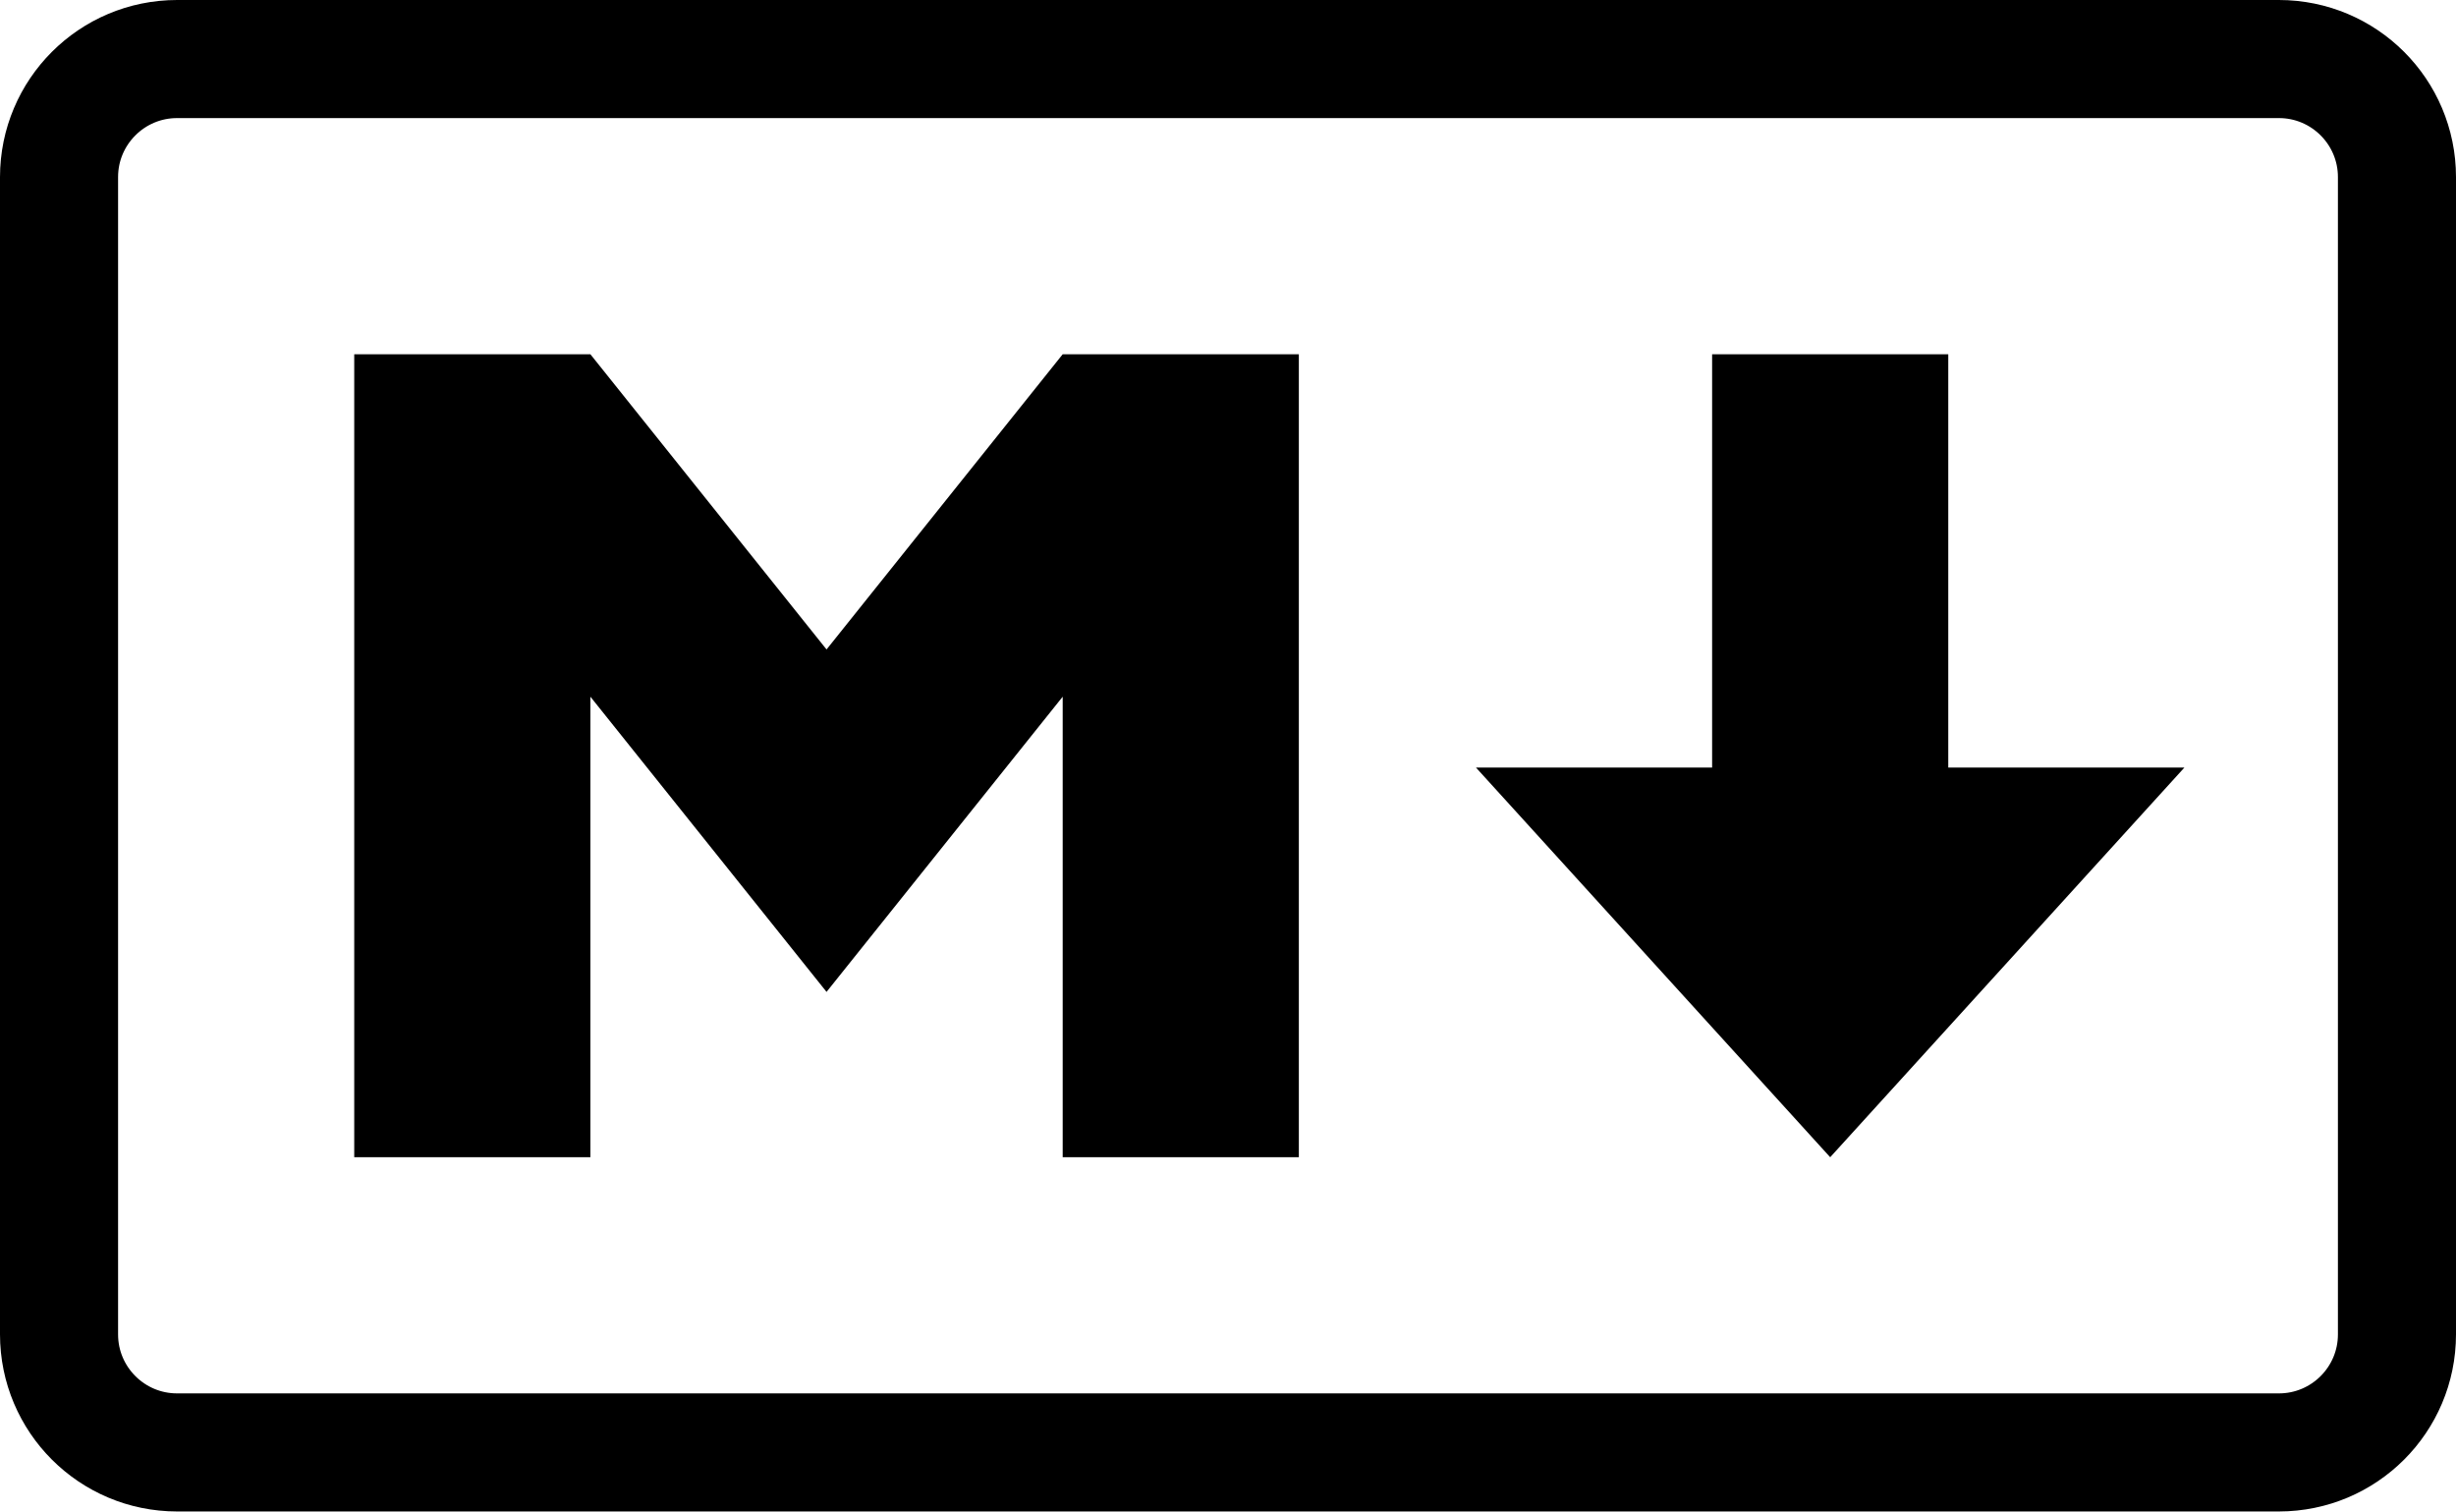
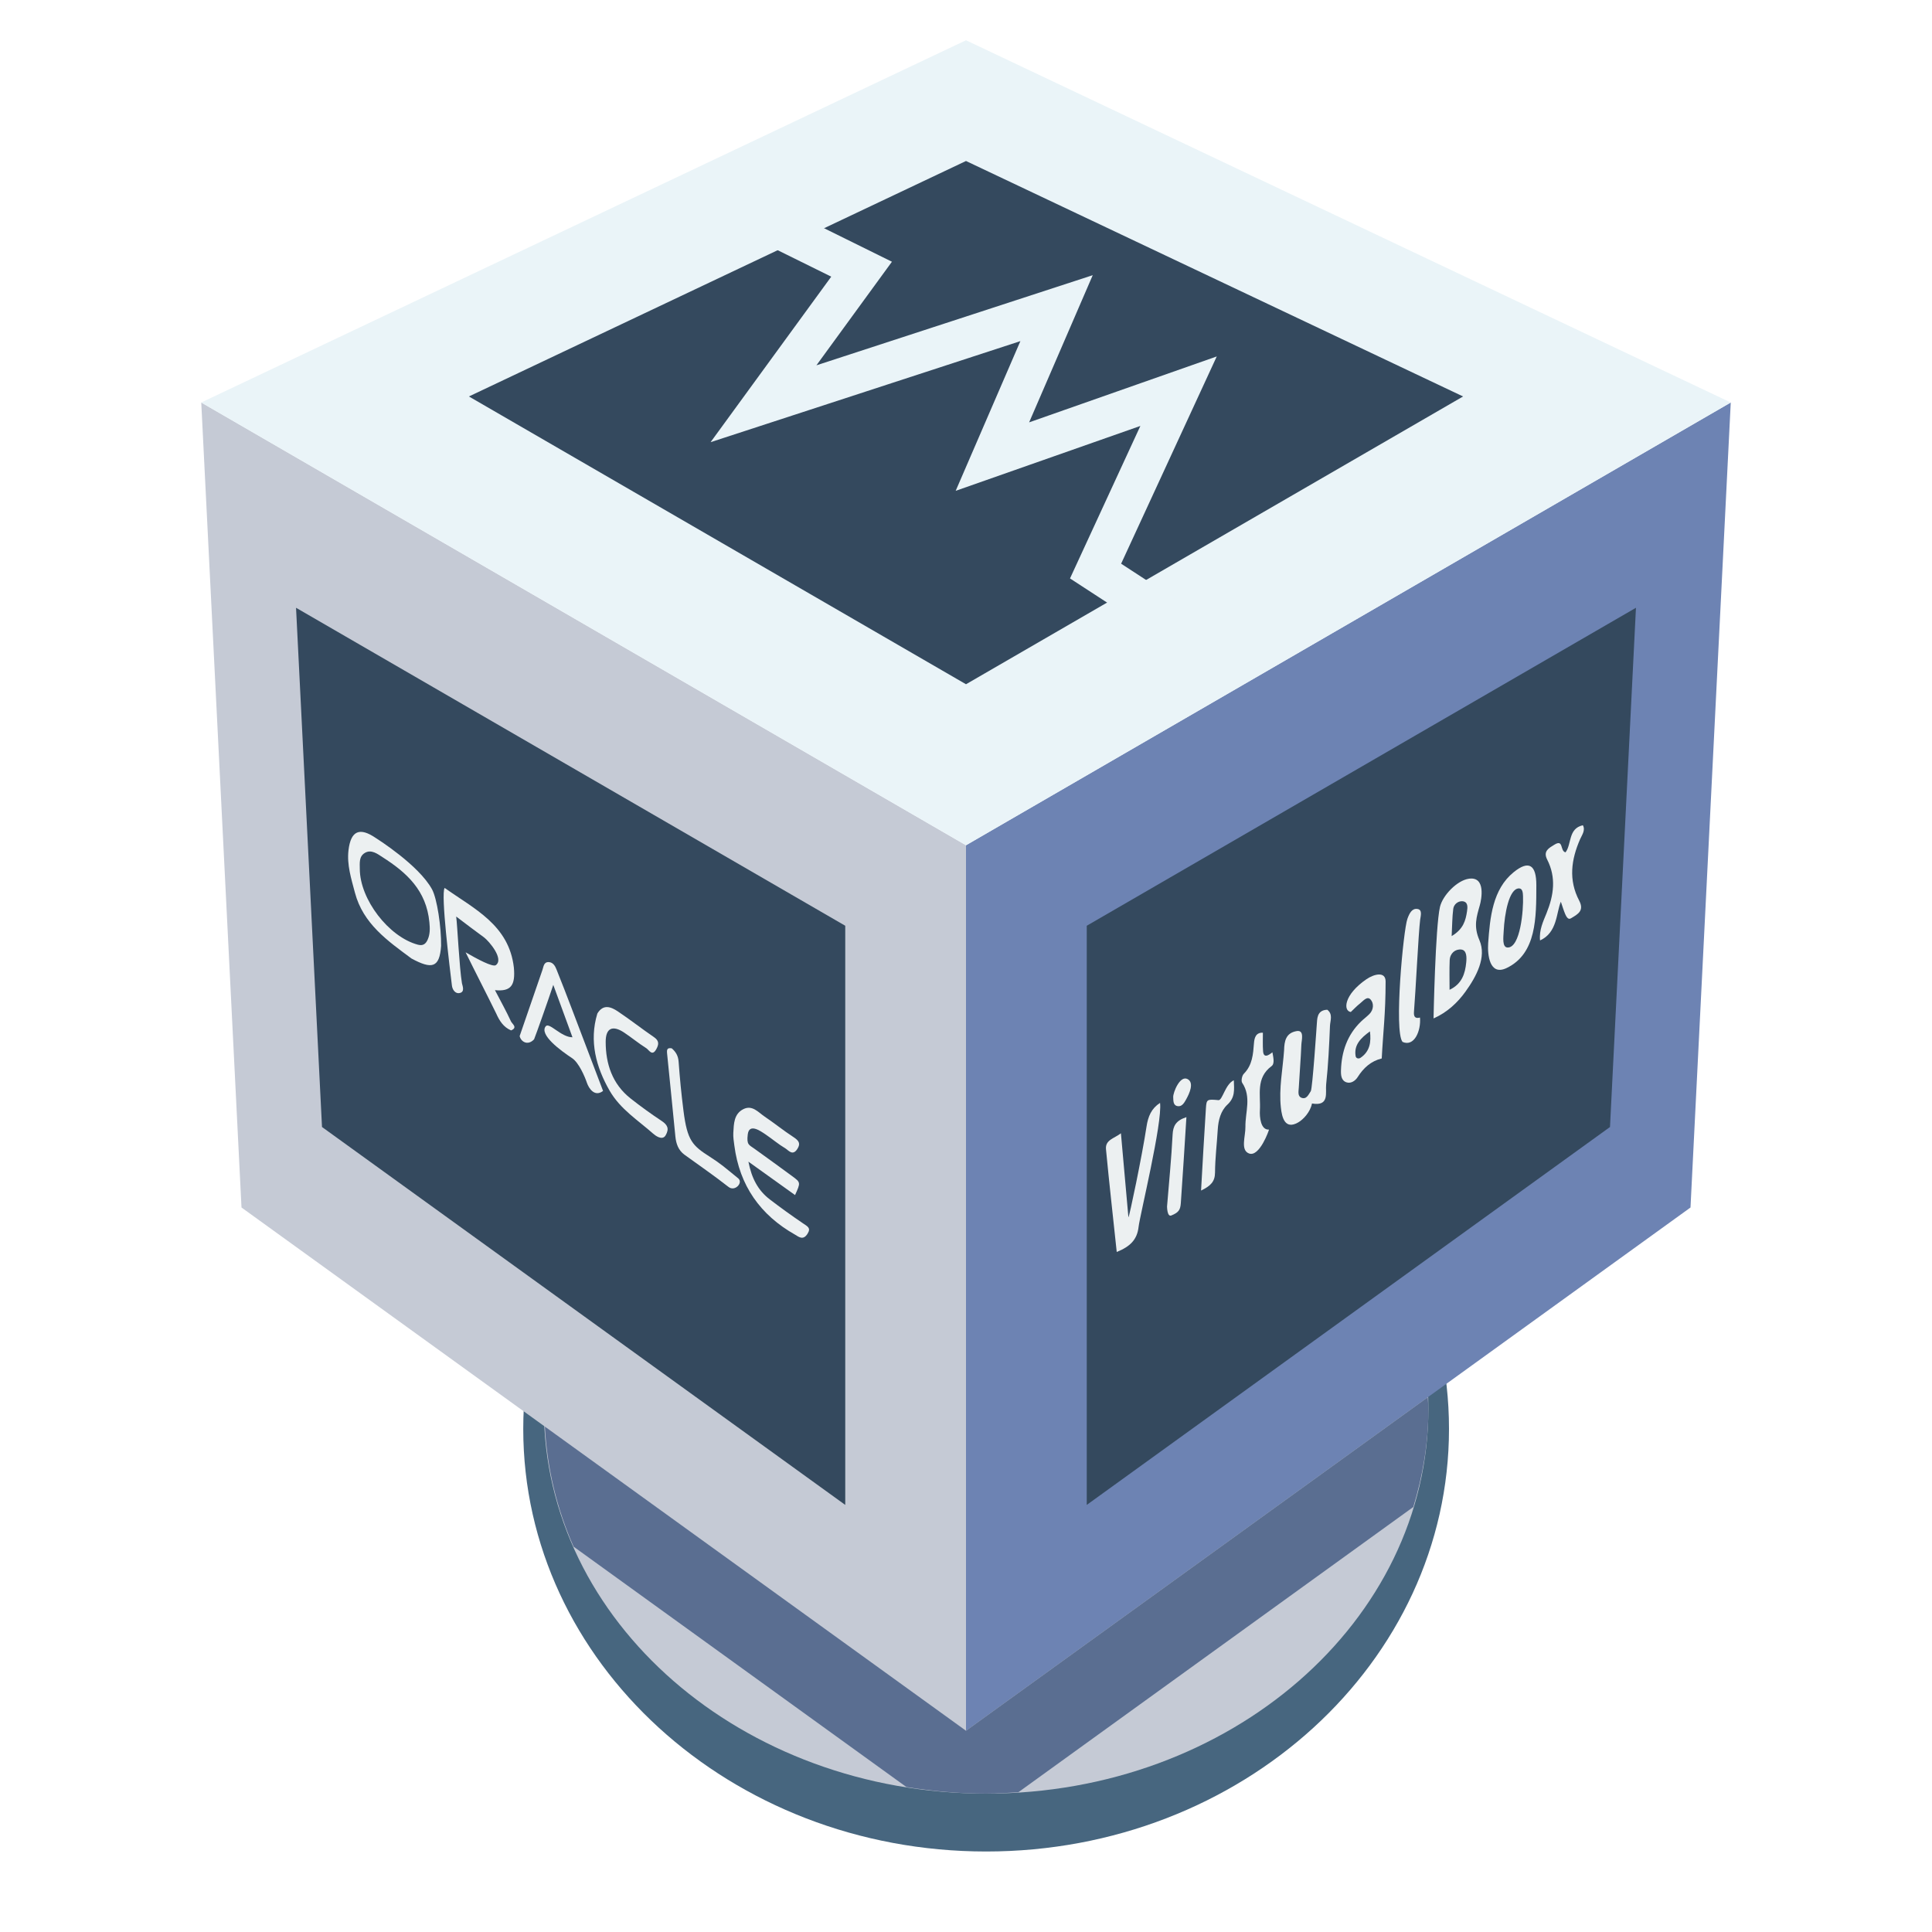
- <svg xmlns="http://www.w3.org/2000/svg" width="208" height="128" viewBox="0 0 208 128">
-   <rect width="198" height="118" x="5" y="5" ry="10" stroke="#000" stroke-width="10" fill="none" />
-   <path d="M30 98V30h20l20 25 20-25h20v68H90V59L70 84 50 59v39zm125 0l-30-33h20V30h20v35h20z" />
+ <svg xmlns="http://www.w3.org/2000/svg" version="1.1" x="0px" y="0px" viewBox="0 0 48 48" style="enable-background:new 0 0 48 48;" xml:space="preserve">
+   <ellipse style="fill:#47667F;" cx="24.5" cy="35.5" rx="11.5" ry="10.5" />
+   <ellipse style="fill:#C5CAD5;" cx="24.5" cy="35" rx="10.988" ry="9.562" />
+   <polygon style="fill:#C5CAD5;" points="5,10 24,21 24,43 6,30 " />
+   <polygon style="fill:#6D83B3;" points="43,10 24,21 24,43 42,30 " />
+   <path style="fill:#5A6E91;" d="M24.5,44.562c0.271,0,0.536-0.018,0.802-0.035l9.811-7.086c0.237-0.781,0.375-1.596,0.375-2.441  c0-0.096-0.013-0.189-0.016-0.285L24,43l-10.462-7.556c0.055,1.047,0.301,2.049,0.713,2.982l8.27,5.973  C23.164,44.501,23.823,44.562,24.5,44.562z" />
+   <polygon style="fill:#EAF4F8;" points="5,10 24,21 43,10 24,1 " />
+   <polygon style="fill:#34495E;" points="11.65,9.85 24,17 36.35,9.85 24,4 " />
+   <polygon style="fill:#34495E;" points="40,28 40.645,15.1 27,23 27,37.389 " />
+   <polygon style="fill:#34495E;" points="8,28 7.355,15.1 21,23 21,37.389 " />
+   <polyline style="fill:none;stroke:#EAF4F8;stroke-miterlimit:10;" points="19,5.5 21.406,6.688 18.969,10.031 26.25,7.656   24.656,11.344 29.281,9.719 27.219,14.188 30,16 " />
+   <path style="fill:#ECF0F1;" d="M28.821,27.401c0.063,0.491-0.501,2.796-0.533,3.079c-0.036,0.321-0.211,0.491-0.543,0.625  c-0.092-0.869-0.187-1.709-0.267-2.552c-0.022-0.236,0.205-0.267,0.371-0.397c0.063,0.687,0.127,1.443,0.186,2.087  c0.021,0.003,0.341-1.532,0.45-2.252C28.524,27.735,28.606,27.54,28.821,27.401L28.821,27.401z" />
+   <path style="fill:#ECF0F1;" d="M38.779,22.403c-0.117,0.276-0.084,0.765-0.517,0.962c-0.026-0.26,0.08-0.476,0.162-0.679  c0.181-0.449,0.242-0.886,0.015-1.331c-0.108-0.211,0.048-0.288,0.181-0.37c0.232-0.143,0.133,0.159,0.275,0.191  c0.156-0.202,0.061-0.591,0.431-0.673c0.07,0.125-0.025,0.246-0.069,0.347c-0.222,0.509-0.291,1.012-0.023,1.525  c0.128,0.245-0.022,0.332-0.192,0.433c-0.033,0.02-0.088,0.058-0.154-0.095C38.846,22.615,38.818,22.514,38.779,22.403  L38.779,22.403z" />
+   <path style="fill:#ECF0F1;" d="M28.995,29.974c0.048-0.594,0.108-1.188,0.138-1.783c0.011-0.216,0.079-0.35,0.343-0.436  c-0.047,0.731-0.088,1.435-0.139,2.139c-0.012,0.169-0.058,0.231-0.235,0.304C28.995,30.243,28.995,29.974,28.995,29.974  L28.995,29.974z" />
+   <path style="fill:#ECF0F1;" d="M29.506,26.81c0.166,0.09,0.05,0.352-0.044,0.517c-0.044,0.079-0.101,0.171-0.202,0.155  c-0.119-0.018-0.107-0.14-0.112-0.225C29.142,27.151,29.314,26.706,29.506,26.81z" />
+   <path style="fill:#ECF0F1;" d="M19.753,29.691c-0.388-0.278-0.743-0.532-1.159-0.83c0.082,0.422,0.244,0.719,0.534,0.94  c0.264,0.202,0.533,0.396,0.808,0.583c0.133,0.09,0.215,0.123,0.13,0.263c-0.112,0.185-0.228,0.076-0.311,0.029  c-0.867-0.489-1.381-1.221-1.51-2.213c-0.014-0.105-0.032-0.212-0.026-0.317c0.013-0.224,0.013-0.471,0.25-0.59  c0.222-0.111,0.37,0.079,0.529,0.186c0.242,0.163,0.47,0.349,0.715,0.508c0.146,0.095,0.177,0.167,0.099,0.292  c-0.118,0.189-0.222,0.036-0.3-0.011c-0.171-0.101-0.323-0.232-0.488-0.344c-0.137-0.093-0.411-0.285-0.446-0.004  c-0.033,0.265,0.032,0.259,0.17,0.36c0.312,0.226,0.626,0.45,0.935,0.679C19.895,29.378,19.893,29.381,19.753,29.691L19.753,29.691z  " />
+   <path style="fill:#ECF0F1;" d="M18.341,29.276c0.129,0.106-0.081,0.339-0.241,0.213c-0.355-0.278-0.728-0.535-1.094-0.8  c-0.153-0.111-0.208-0.274-0.226-0.449c-0.071-0.687-0.133-1.375-0.206-2.063c-0.011-0.106,0.004-0.15,0.115-0.132  c0.102,0.088,0.16,0.185,0.171,0.333c0.03,0.407,0.065,0.781,0.121,1.219c0.094,0.742,0.22,0.866,0.66,1.146  C17.908,28.914,18.01,29.006,18.341,29.276z" />
+   <path style="fill:#ECF0F1;" d="M29.84,29.579c0.042-0.727,0.077-1.389,0.121-2.05c0.015-0.217,0.027-0.223,0.312-0.196  c0.098,0.009,0.168-0.399,0.381-0.494c0.009,0.238,0.035,0.425-0.16,0.606c-0.164,0.152-0.225,0.383-0.239,0.615  c-0.021,0.358-0.066,0.715-0.068,1.072C30.185,29.358,30.078,29.464,29.84,29.579z" />
+   <path style="fill:#ECF0F1;" d="M35.279,25.281c-0.133,0.036-0.158-0.038-0.149-0.147c0.04-0.479,0.112-1.957,0.153-2.282  c0.012-0.095,0.063-0.25-0.067-0.269c-0.137-0.021-0.201,0.111-0.249,0.244c-0.101,0.276-0.338,2.797-0.121,3.059c0,0,0,0,0,0  C35.138,26.016,35.308,25.607,35.279,25.281C35.279,25.281,35.279,25.28,35.279,25.281C35.279,25.28,35.279,25.28,35.279,25.281z" />
+   <path style="fill:#ECF0F1;" d="M31.613,26.144L31.613,26.144C31.613,26.144,31.613,26.144,31.613,26.144  c-0.02,0.008-0.214,0.199-0.232-0.023c-0.012-0.154-0.004-0.308-0.005-0.463c0,0,0,0,0-0.001c-0.181-0.008-0.211,0.138-0.221,0.256  c-0.022,0.278-0.038,0.548-0.253,0.765c-0.046,0.046-0.071,0.177-0.04,0.224c0.236,0.353,0.074,0.73,0.08,1.095  c0.004,0.233-0.129,0.576,0.088,0.66c0.264,0.102,0.504-0.594,0.498-0.593c-0.208,0.015-0.236-0.31-0.226-0.481  c0.022-0.378-0.108-0.801,0.289-1.095C31.676,26.427,31.633,26.263,31.613,26.144z" />
+   <path style="fill:#ECF0F1;" d="M37.606,21.67c-0.523,0.425-0.588,1.125-0.633,1.768c-0.019,0.275,0.031,0.816,0.457,0.613  c0.749-0.357,0.738-1.261,0.74-2.057C38.171,21.494,37.99,21.358,37.606,21.67z M37.459,23.541c-0.144,0-0.108-0.255-0.1-0.411  c0.02-0.417,0.131-1.058,0.38-1.058c0.092,0,0.097,0.116,0.1,0.197C37.853,22.614,37.773,23.541,37.459,23.541z" />
+   <path style="fill:#ECF0F1;" d="M12.698,25.6c-0.19-0.08-0.29-0.24-0.37-0.42c-0.25-0.51-0.51-1.01-0.76-1.52  c0.291,0.17,0.669,0.37,0.749,0.32c0.212-0.15-0.16-0.59-0.29-0.69c-0.18-0.13-0.443-0.329-0.693-0.519  c0.032,0.253,0.076,1.247,0.143,1.659c0.02,0.08,0.07,0.21-0.05,0.24c-0.12,0.03-0.19-0.09-0.2-0.19c-0.05-0.41-0.28-2.27-0.18-2.42  c0.73,0.52,1.6,0.92,1.72,1.98c0.04,0.44-0.07,0.6-0.47,0.56c0.14,0.27,0.28,0.52,0.4,0.78C12.728,25.44,12.868,25.53,12.698,25.6z" />
+   <path style="fill:#ECF0F1;" d="M16.438,27.849c-0.266-0.176-0.524-0.363-0.774-0.56c-0.451-0.357-0.616-0.857-0.616-1.406  c0-0.344,0.173-0.418,0.457-0.23c0.188,0.125,0.362,0.27,0.553,0.39c0.065,0.041,0.143,0.209,0.245,0.028  c0.065-0.117,0.082-0.21-0.054-0.303c-0.305-0.208-0.595-0.437-0.902-0.642c-0.172-0.115-0.362-0.184-0.506,0.055  c-0.209,0.688-0.029,1.337,0.305,1.917c0.266,0.461,0.703,0.732,1.082,1.068c0.04,0.035,0.225,0.187,0.31,0.04  C16.632,28.042,16.585,27.947,16.438,27.849z" />
+   <path style="fill:#ECF0F1;" d="M10.733,22.094c-0.329-0.601-1.353-1.245-1.395-1.273c-0.402-0.276-0.622-0.184-0.68,0.304  c-0.042,0.361,0.068,0.703,0.159,1.049c0.204,0.779,0.815,1.201,1.408,1.641c0.5,0.268,0.696,0.239,0.734-0.315  C10.965,23.035,10.859,22.324,10.733,22.094z M10.627,23.342c-0.048,0.109-0.115,0.164-0.248,0.128  c-0.721-0.194-1.438-1.125-1.44-1.883c0-0.143-0.024-0.305,0.123-0.395c0.162-0.1,0.323,0.028,0.44,0.103  c0.605,0.385,1.091,0.83,1.166,1.619C10.682,23.061,10.688,23.203,10.627,23.342z" />
+   <path style="fill:#ECF0F1;" d="M36.756,23.359c-0.151-0.348-0.072-0.579,0.01-0.87c0.039-0.137,0.156-0.716-0.269-0.658  c-0.297,0.041-0.656,0.416-0.722,0.703c-0.115,0.509-0.159,2.769-0.159,2.769c0.34-0.151,0.595-0.391,0.792-0.664  C36.68,24.262,36.939,23.781,36.756,23.359z M36.428,23.911c-0.027,0.282-0.11,0.538-0.414,0.68c0-0.263-0.007-0.498,0.003-0.733  c0.007-0.175,0.14-0.284,0.289-0.267C36.444,23.608,36.44,23.79,36.428,23.911z M36.448,22.641  c-0.034,0.223-0.088,0.442-0.382,0.616c0.014-0.263,0.013-0.473,0.04-0.679c0.015-0.112,0.121-0.195,0.227-0.187  C36.478,22.403,36.463,22.542,36.448,22.641z" />
+   <path style="fill:#ECF0F1;" d="M32.976,25.087c-0.272,0.007-0.248,0.253-0.26,0.354c-0.002,0.021-0.107,1.603-0.15,1.669  c-0.054,0.08-0.105,0.212-0.23,0.164c-0.102-0.038-0.073-0.161-0.068-0.25c0.019-0.357,0.05-0.713,0.064-1.07  c0.004-0.107,0.08-0.364-0.11-0.338c-0.278,0.044-0.313,0.251-0.319,0.477c-0.033,0.474-0.132,0.945-0.08,1.423  c0.026,0.249,0.102,0.558,0.429,0.371c0.127-0.072,0.301-0.256,0.344-0.471c0.441,0.076,0.33-0.273,0.352-0.475  c0.052-0.482,0.075-0.968,0.095-1.454C33.049,25.355,33.122,25.199,32.976,25.087z" />
+   <path style="fill:#ECF0F1;" d="M14.212,25.077c-0.126-0.332-0.255-0.664-0.387-0.994c-0.034-0.086-0.087-0.176-0.192-0.18  c-0.124-0.005-0.127,0.111-0.156,0.194l-0.566,1.643c0.024,0.13,0.193,0.256,0.358,0.082c0,0,0,0,0,0  c0.054-0.133,0.349-0.966,0.477-1.353l0.477,1.302c-0.284,0-0.578-0.383-0.665-0.273c-0.165,0.208,0.363,0.599,0.656,0.792  c0.167,0.11,0.318,0.463,0.367,0.61c0.049,0.143,0.193,0.363,0.402,0.204C14.727,26.428,14.471,25.753,14.212,25.077z" />
+   <path style="fill:#ECF0F1;" d="M33.948,24.329c-0.561,0.385-0.582,0.786-0.388,0.814c0.077-0.072,0.148-0.149,0.23-0.213  c0.078-0.061,0.176-0.192,0.262-0.097c0.083,0.091,0.08,0.25-0.029,0.36c-0.065,0.066-0.141,0.121-0.207,0.185  c-0.344,0.332-0.486,0.75-0.5,1.216c-0.003,0.118,0.006,0.257,0.143,0.298c0.109,0.033,0.215-0.043,0.27-0.129  c0.146-0.23,0.33-0.4,0.6-0.466c0.032-0.639,0.096-1.103,0.096-1.915C34.424,24.13,34.142,24.196,33.948,24.329z M33.803,26.28  c-0.048,0.033-0.114,0.017-0.123-0.042c-0.045-0.274,0.123-0.446,0.356-0.614c0.034,0.022-0.001-0.008,0,0  C34.068,25.882,34.039,26.119,33.803,26.28z" />
</svg>
